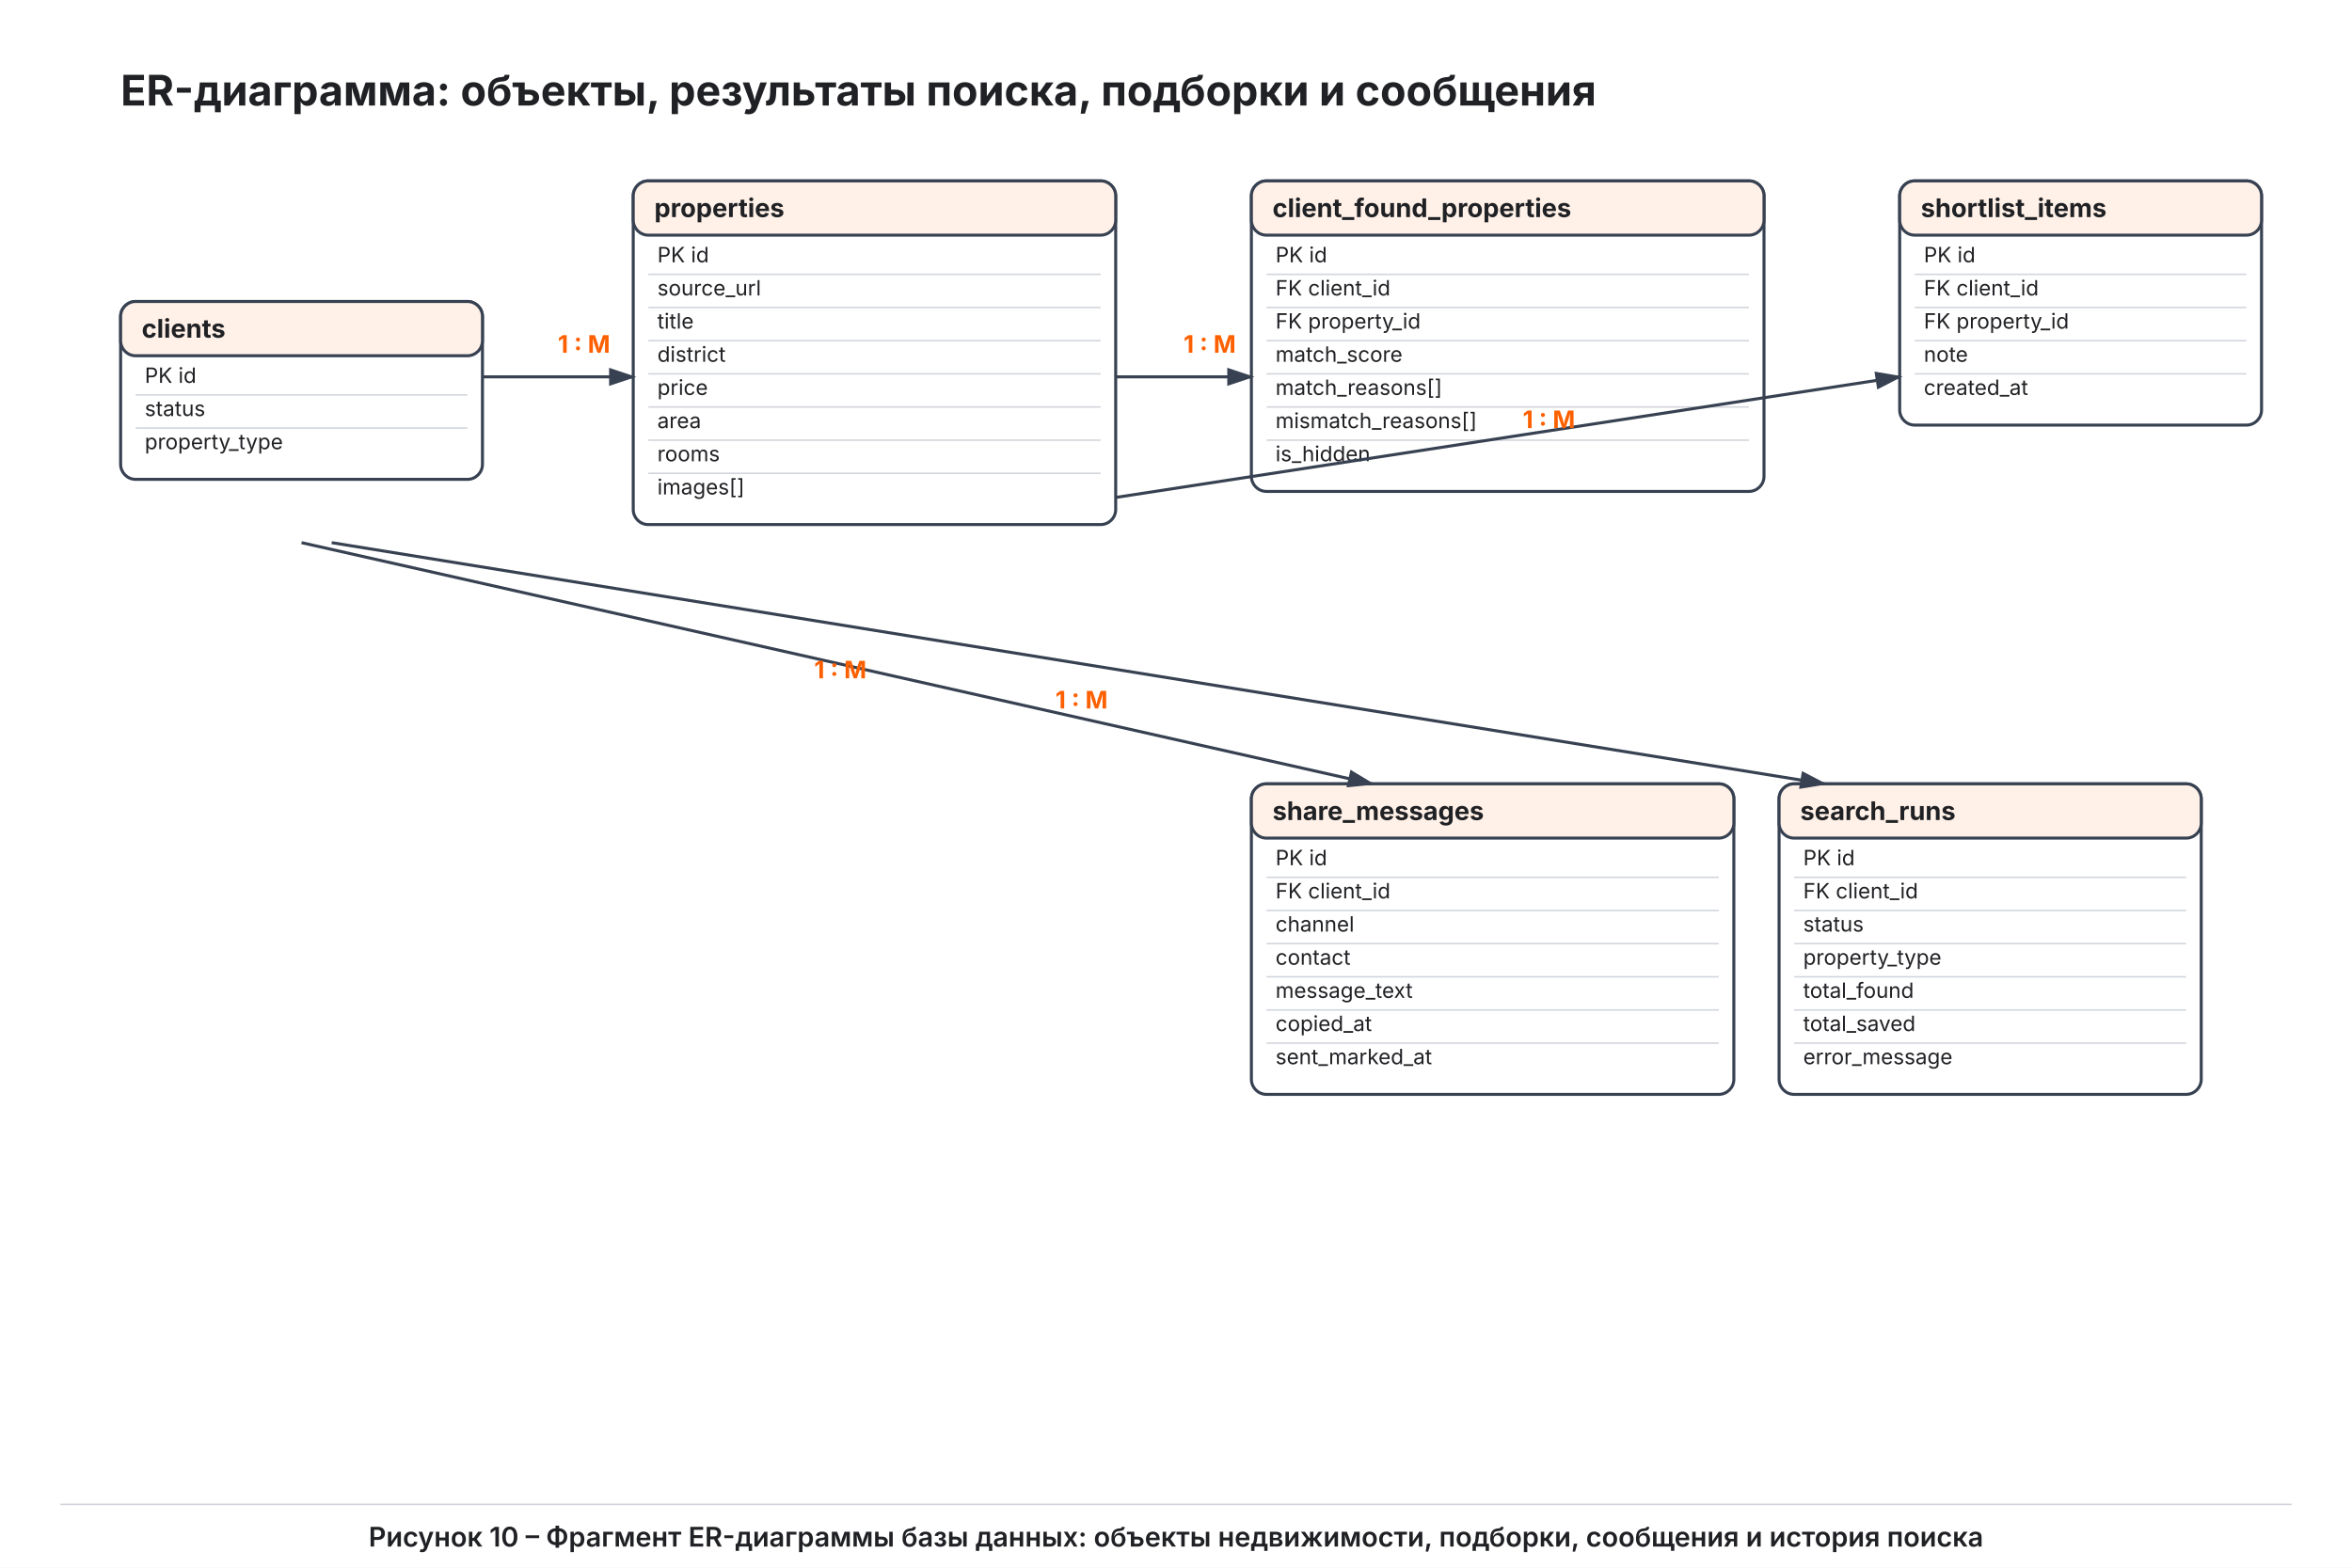
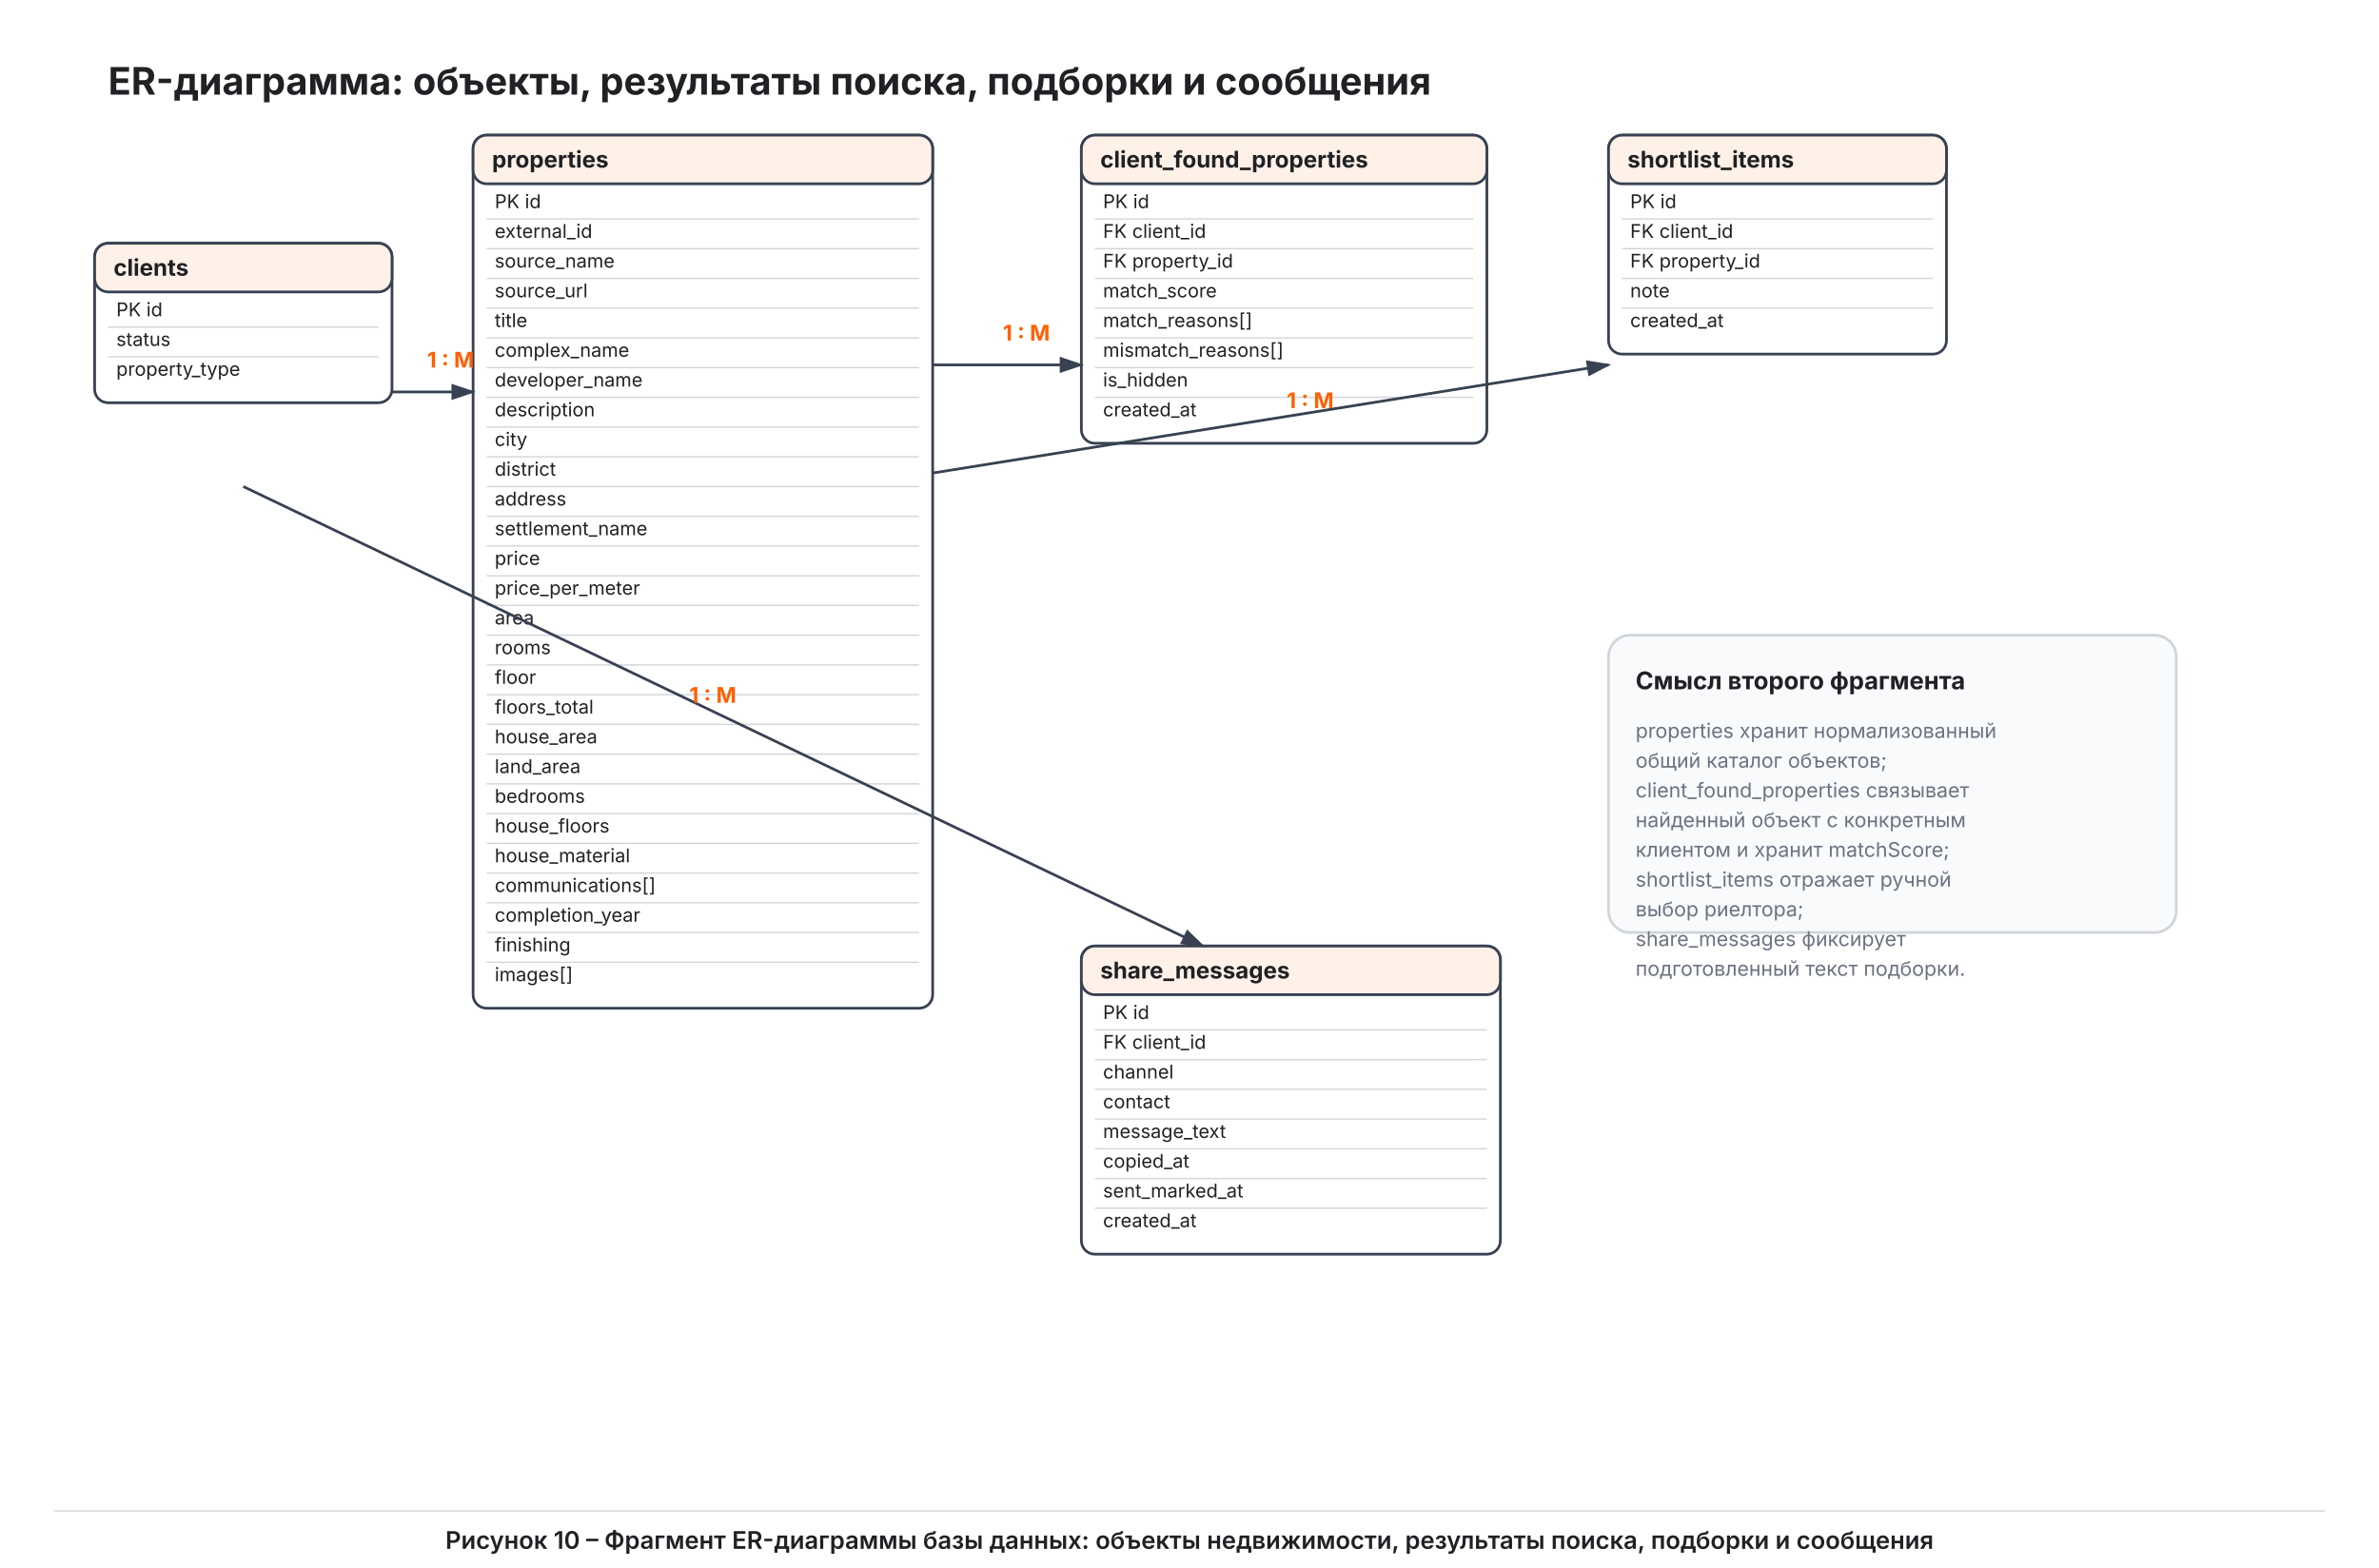
- <svg xmlns="http://www.w3.org/2000/svg" width="1560" height="1040" viewBox="0 0 1560 1040">
-   <rect x="0" y="0" width="1560" height="1040" fill="#ffffff" />
+ <svg xmlns="http://www.w3.org/2000/svg" width="1760" height="1160" viewBox="0 0 1760 1160">
+   <rect x="0" y="0" width="1760" height="1160" fill="#ffffff" />
  <defs>
    <marker id="arrow" markerWidth="10" markerHeight="10" refX="8" refY="3" orient="auto" markerUnits="strokeWidth">
      <path d="M0,0 L0,6 L9,3 z" fill="#374151" />
    </marker>
    <marker id="arrowAccent" markerWidth="10" markerHeight="10" refX="8" refY="3" orient="auto" markerUnits="strokeWidth">
      <path d="M0,0 L0,6 L9,3 z" fill="#fd6000" />
    </marker>
  </defs>
  <text x="80" y="70" font-family="Inter, Arial, sans-serif" font-size="28" font-weight="700" fill="#202124" text-anchor="start">ER-диаграмма: объекты, результаты поиска, подборки и сообщения</text>
-   <rect x="80" y="200" width="240" height="118" rx="10" ry="10" fill="#ffffff" stroke="#374151" stroke-width="2" />
-   <rect x="80" y="200" width="240" height="36" rx="10" ry="10" fill="#fff1e8" stroke="#374151" stroke-width="2" />
-   <text x="94" y="224" font-family="Inter, Arial, sans-serif" font-size="17" font-weight="700" fill="#202124" text-anchor="start">clients</text>
-   <text x="96" y="254" font-family="Inter, Arial, sans-serif" font-size="14" font-weight="400" fill="#202124" text-anchor="start">PK id</text>
-   <line x1="90" y1="262" x2="310" y2="262" stroke="#d1d5db" stroke-width="1" />
-   <text x="96" y="276" font-family="Inter, Arial, sans-serif" font-size="14" font-weight="400" fill="#202124" text-anchor="start">status</text>
-   <line x1="90" y1="284" x2="310" y2="284" stroke="#d1d5db" stroke-width="1" />
-   <text x="96" y="298" font-family="Inter, Arial, sans-serif" font-size="14" font-weight="400" fill="#202124" text-anchor="start">property_type</text>
-   <rect x="420" y="120" width="320" height="228" rx="10" ry="10" fill="#ffffff" stroke="#374151" stroke-width="2" />
-   <rect x="420" y="120" width="320" height="36" rx="10" ry="10" fill="#fff1e8" stroke="#374151" stroke-width="2" />
-   <text x="434" y="144" font-family="Inter, Arial, sans-serif" font-size="17" font-weight="700" fill="#202124" text-anchor="start">properties</text>
-   <text x="436" y="174" font-family="Inter, Arial, sans-serif" font-size="14" font-weight="400" fill="#202124" text-anchor="start">PK id</text>
-   <line x1="430" y1="182" x2="730" y2="182" stroke="#d1d5db" stroke-width="1" />
-   <text x="436" y="196" font-family="Inter, Arial, sans-serif" font-size="14" font-weight="400" fill="#202124" text-anchor="start">source_url</text>
-   <line x1="430" y1="204" x2="730" y2="204" stroke="#d1d5db" stroke-width="1" />
-   <text x="436" y="218" font-family="Inter, Arial, sans-serif" font-size="14" font-weight="400" fill="#202124" text-anchor="start">title</text>
-   <line x1="430" y1="226" x2="730" y2="226" stroke="#d1d5db" stroke-width="1" />
-   <text x="436" y="240" font-family="Inter, Arial, sans-serif" font-size="14" font-weight="400" fill="#202124" text-anchor="start">district</text>
-   <line x1="430" y1="248" x2="730" y2="248" stroke="#d1d5db" stroke-width="1" />
-   <text x="436" y="262" font-family="Inter, Arial, sans-serif" font-size="14" font-weight="400" fill="#202124" text-anchor="start">price</text>
-   <line x1="430" y1="270" x2="730" y2="270" stroke="#d1d5db" stroke-width="1" />
-   <text x="436" y="284" font-family="Inter, Arial, sans-serif" font-size="14" font-weight="400" fill="#202124" text-anchor="start">area</text>
-   <line x1="430" y1="292" x2="730" y2="292" stroke="#d1d5db" stroke-width="1" />
-   <text x="436" y="306" font-family="Inter, Arial, sans-serif" font-size="14" font-weight="400" fill="#202124" text-anchor="start">rooms</text>
-   <line x1="430" y1="314" x2="730" y2="314" stroke="#d1d5db" stroke-width="1" />
-   <text x="436" y="328" font-family="Inter, Arial, sans-serif" font-size="14" font-weight="400" fill="#202124" text-anchor="start">images[]</text>
-   <rect x="830" y="120" width="340" height="206" rx="10" ry="10" fill="#ffffff" stroke="#374151" stroke-width="2" />
-   <rect x="830" y="120" width="340" height="36" rx="10" ry="10" fill="#fff1e8" stroke="#374151" stroke-width="2" />
-   <text x="844" y="144" font-family="Inter, Arial, sans-serif" font-size="17" font-weight="700" fill="#202124" text-anchor="start">client_found_properties</text>
-   <text x="846" y="174" font-family="Inter, Arial, sans-serif" font-size="14" font-weight="400" fill="#202124" text-anchor="start">PK id</text>
-   <line x1="840" y1="182" x2="1160" y2="182" stroke="#d1d5db" stroke-width="1" />
-   <text x="846" y="196" font-family="Inter, Arial, sans-serif" font-size="14" font-weight="400" fill="#202124" text-anchor="start">FK client_id</text>
-   <line x1="840" y1="204" x2="1160" y2="204" stroke="#d1d5db" stroke-width="1" />
-   <text x="846" y="218" font-family="Inter, Arial, sans-serif" font-size="14" font-weight="400" fill="#202124" text-anchor="start">FK property_id</text>
-   <line x1="840" y1="226" x2="1160" y2="226" stroke="#d1d5db" stroke-width="1" />
-   <text x="846" y="240" font-family="Inter, Arial, sans-serif" font-size="14" font-weight="400" fill="#202124" text-anchor="start">match_score</text>
-   <line x1="840" y1="248" x2="1160" y2="248" stroke="#d1d5db" stroke-width="1" />
-   <text x="846" y="262" font-family="Inter, Arial, sans-serif" font-size="14" font-weight="400" fill="#202124" text-anchor="start">match_reasons[]</text>
-   <line x1="840" y1="270" x2="1160" y2="270" stroke="#d1d5db" stroke-width="1" />
-   <text x="846" y="284" font-family="Inter, Arial, sans-serif" font-size="14" font-weight="400" fill="#202124" text-anchor="start">mismatch_reasons[]</text>
-   <line x1="840" y1="292" x2="1160" y2="292" stroke="#d1d5db" stroke-width="1" />
-   <text x="846" y="306" font-family="Inter, Arial, sans-serif" font-size="14" font-weight="400" fill="#202124" text-anchor="start">is_hidden</text>
-   <rect x="1260" y="120" width="240" height="162" rx="10" ry="10" fill="#ffffff" stroke="#374151" stroke-width="2" />
-   <rect x="1260" y="120" width="240" height="36" rx="10" ry="10" fill="#fff1e8" stroke="#374151" stroke-width="2" />
-   <text x="1274" y="144" font-family="Inter, Arial, sans-serif" font-size="17" font-weight="700" fill="#202124" text-anchor="start">shortlist_items</text>
-   <text x="1276" y="174" font-family="Inter, Arial, sans-serif" font-size="14" font-weight="400" fill="#202124" text-anchor="start">PK id</text>
-   <line x1="1270" y1="182" x2="1490" y2="182" stroke="#d1d5db" stroke-width="1" />
-   <text x="1276" y="196" font-family="Inter, Arial, sans-serif" font-size="14" font-weight="400" fill="#202124" text-anchor="start">FK client_id</text>
-   <line x1="1270" y1="204" x2="1490" y2="204" stroke="#d1d5db" stroke-width="1" />
-   <text x="1276" y="218" font-family="Inter, Arial, sans-serif" font-size="14" font-weight="400" fill="#202124" text-anchor="start">FK property_id</text>
-   <line x1="1270" y1="226" x2="1490" y2="226" stroke="#d1d5db" stroke-width="1" />
-   <text x="1276" y="240" font-family="Inter, Arial, sans-serif" font-size="14" font-weight="400" fill="#202124" text-anchor="start">note</text>
-   <line x1="1270" y1="248" x2="1490" y2="248" stroke="#d1d5db" stroke-width="1" />
-   <text x="1276" y="262" font-family="Inter, Arial, sans-serif" font-size="14" font-weight="400" fill="#202124" text-anchor="start">created_at</text>
-   <rect x="830" y="520" width="320" height="206" rx="10" ry="10" fill="#ffffff" stroke="#374151" stroke-width="2" />
-   <rect x="830" y="520" width="320" height="36" rx="10" ry="10" fill="#fff1e8" stroke="#374151" stroke-width="2" />
-   <text x="844" y="544" font-family="Inter, Arial, sans-serif" font-size="17" font-weight="700" fill="#202124" text-anchor="start">share_messages</text>
-   <text x="846" y="574" font-family="Inter, Arial, sans-serif" font-size="14" font-weight="400" fill="#202124" text-anchor="start">PK id</text>
-   <line x1="840" y1="582" x2="1140" y2="582" stroke="#d1d5db" stroke-width="1" />
-   <text x="846" y="596" font-family="Inter, Arial, sans-serif" font-size="14" font-weight="400" fill="#202124" text-anchor="start">FK client_id</text>
-   <line x1="840" y1="604" x2="1140" y2="604" stroke="#d1d5db" stroke-width="1" />
-   <text x="846" y="618" font-family="Inter, Arial, sans-serif" font-size="14" font-weight="400" fill="#202124" text-anchor="start">channel</text>
-   <line x1="840" y1="626" x2="1140" y2="626" stroke="#d1d5db" stroke-width="1" />
-   <text x="846" y="640" font-family="Inter, Arial, sans-serif" font-size="14" font-weight="400" fill="#202124" text-anchor="start">contact</text>
-   <line x1="840" y1="648" x2="1140" y2="648" stroke="#d1d5db" stroke-width="1" />
-   <text x="846" y="662" font-family="Inter, Arial, sans-serif" font-size="14" font-weight="400" fill="#202124" text-anchor="start">message_text</text>
-   <line x1="840" y1="670" x2="1140" y2="670" stroke="#d1d5db" stroke-width="1" />
-   <text x="846" y="684" font-family="Inter, Arial, sans-serif" font-size="14" font-weight="400" fill="#202124" text-anchor="start">copied_at</text>
-   <line x1="840" y1="692" x2="1140" y2="692" stroke="#d1d5db" stroke-width="1" />
-   <text x="846" y="706" font-family="Inter, Arial, sans-serif" font-size="14" font-weight="400" fill="#202124" text-anchor="start">sent_marked_at</text>
-   <rect x="1180" y="520" width="280" height="206" rx="10" ry="10" fill="#ffffff" stroke="#374151" stroke-width="2" />
-   <rect x="1180" y="520" width="280" height="36" rx="10" ry="10" fill="#fff1e8" stroke="#374151" stroke-width="2" />
-   <text x="1194" y="544" font-family="Inter, Arial, sans-serif" font-size="17" font-weight="700" fill="#202124" text-anchor="start">search_runs</text>
-   <text x="1196" y="574" font-family="Inter, Arial, sans-serif" font-size="14" font-weight="400" fill="#202124" text-anchor="start">PK id</text>
-   <line x1="1190" y1="582" x2="1450" y2="582" stroke="#d1d5db" stroke-width="1" />
-   <text x="1196" y="596" font-family="Inter, Arial, sans-serif" font-size="14" font-weight="400" fill="#202124" text-anchor="start">FK client_id</text>
-   <line x1="1190" y1="604" x2="1450" y2="604" stroke="#d1d5db" stroke-width="1" />
-   <text x="1196" y="618" font-family="Inter, Arial, sans-serif" font-size="14" font-weight="400" fill="#202124" text-anchor="start">status</text>
-   <line x1="1190" y1="626" x2="1450" y2="626" stroke="#d1d5db" stroke-width="1" />
-   <text x="1196" y="640" font-family="Inter, Arial, sans-serif" font-size="14" font-weight="400" fill="#202124" text-anchor="start">property_type</text>
-   <line x1="1190" y1="648" x2="1450" y2="648" stroke="#d1d5db" stroke-width="1" />
-   <text x="1196" y="662" font-family="Inter, Arial, sans-serif" font-size="14" font-weight="400" fill="#202124" text-anchor="start">total_found</text>
-   <line x1="1190" y1="670" x2="1450" y2="670" stroke="#d1d5db" stroke-width="1" />
-   <text x="1196" y="684" font-family="Inter, Arial, sans-serif" font-size="14" font-weight="400" fill="#202124" text-anchor="start">total_saved</text>
-   <line x1="1190" y1="692" x2="1450" y2="692" stroke="#d1d5db" stroke-width="1" />
-   <text x="1196" y="706" font-family="Inter, Arial, sans-serif" font-size="14" font-weight="400" fill="#202124" text-anchor="start">error_message</text>
-   <line x1="320" y1="250" x2="420" y2="250" stroke="#374151" stroke-width="2" marker-end="url(#arrow)" />
-   <text x="370" y="234" font-family="Inter, Arial, sans-serif" font-size="16" font-weight="700" fill="#fd6000" text-anchor="start">1 : M</text>
-   <line x1="740" y1="250" x2="830" y2="250" stroke="#374151" stroke-width="2" marker-end="url(#arrow)" />
-   <text x="785" y="234" font-family="Inter, Arial, sans-serif" font-size="16" font-weight="700" fill="#fd6000" text-anchor="start">1 : M</text>
-   <line x1="740" y1="330" x2="1260" y2="250" stroke="#374151" stroke-width="2" marker-end="url(#arrow)" />
-   <text x="1010" y="284" font-family="Inter, Arial, sans-serif" font-size="16" font-weight="700" fill="#fd6000" text-anchor="start">1 : M</text>
-   <line x1="200" y1="360" x2="910" y2="520" stroke="#374151" stroke-width="2" marker-end="url(#arrow)" />
-   <text x="540" y="450" font-family="Inter, Arial, sans-serif" font-size="16" font-weight="700" fill="#fd6000" text-anchor="start">1 : M</text>
-   <line x1="220" y1="360" x2="1210" y2="520" stroke="#374151" stroke-width="2" marker-end="url(#arrow)" />
-   <text x="700" y="470" font-family="Inter, Arial, sans-serif" font-size="16" font-weight="700" fill="#fd6000" text-anchor="start">1 : M</text>
-   <line x1="40" y1="998" x2="1520" y2="998" stroke="#d1d5db" stroke-width="1" />
-   <text x="780" y="1026" font-family="Inter, Arial, sans-serif" font-size="18" font-weight="600" fill="#202124" text-anchor="middle">Рисунок 10 – Фрагмент ER-диаграммы базы данных: объекты недвижимости, подборки, сообщения и история поиска</text>
+   <rect x="70" y="180" width="220" height="118" rx="10" ry="10" fill="#ffffff" stroke="#374151" stroke-width="2" />
+   <rect x="70" y="180" width="220" height="36" rx="10" ry="10" fill="#fff1e8" stroke="#374151" stroke-width="2" />
+   <text x="84" y="204" font-family="Inter, Arial, sans-serif" font-size="17" font-weight="700" fill="#202124" text-anchor="start">clients</text>
+   <text x="86" y="234" font-family="Inter, Arial, sans-serif" font-size="14" font-weight="400" fill="#202124" text-anchor="start">PK id</text>
+   <line x1="80" y1="242" x2="280" y2="242" stroke="#d1d5db" stroke-width="1" />
+   <text x="86" y="256" font-family="Inter, Arial, sans-serif" font-size="14" font-weight="400" fill="#202124" text-anchor="start">status</text>
+   <line x1="80" y1="264" x2="280" y2="264" stroke="#d1d5db" stroke-width="1" />
+   <text x="86" y="278" font-family="Inter, Arial, sans-serif" font-size="14" font-weight="400" fill="#202124" text-anchor="start">property_type</text>
+   <rect x="350" y="100" width="340" height="646" rx="10" ry="10" fill="#ffffff" stroke="#374151" stroke-width="2" />
+   <rect x="350" y="100" width="340" height="36" rx="10" ry="10" fill="#fff1e8" stroke="#374151" stroke-width="2" />
+   <text x="364" y="124" font-family="Inter, Arial, sans-serif" font-size="17" font-weight="700" fill="#202124" text-anchor="start">properties</text>
+   <text x="366" y="154" font-family="Inter, Arial, sans-serif" font-size="14" font-weight="400" fill="#202124" text-anchor="start">PK id</text>
+   <line x1="360" y1="162" x2="680" y2="162" stroke="#d1d5db" stroke-width="1" />
+   <text x="366" y="176" font-family="Inter, Arial, sans-serif" font-size="14" font-weight="400" fill="#202124" text-anchor="start">external_id</text>
+   <line x1="360" y1="184" x2="680" y2="184" stroke="#d1d5db" stroke-width="1" />
+   <text x="366" y="198" font-family="Inter, Arial, sans-serif" font-size="14" font-weight="400" fill="#202124" text-anchor="start">source_name</text>
+   <line x1="360" y1="206" x2="680" y2="206" stroke="#d1d5db" stroke-width="1" />
+   <text x="366" y="220" font-family="Inter, Arial, sans-serif" font-size="14" font-weight="400" fill="#202124" text-anchor="start">source_url</text>
+   <line x1="360" y1="228" x2="680" y2="228" stroke="#d1d5db" stroke-width="1" />
+   <text x="366" y="242" font-family="Inter, Arial, sans-serif" font-size="14" font-weight="400" fill="#202124" text-anchor="start">title</text>
+   <line x1="360" y1="250" x2="680" y2="250" stroke="#d1d5db" stroke-width="1" />
+   <text x="366" y="264" font-family="Inter, Arial, sans-serif" font-size="14" font-weight="400" fill="#202124" text-anchor="start">complex_name</text>
+   <line x1="360" y1="272" x2="680" y2="272" stroke="#d1d5db" stroke-width="1" />
+   <text x="366" y="286" font-family="Inter, Arial, sans-serif" font-size="14" font-weight="400" fill="#202124" text-anchor="start">developer_name</text>
+   <line x1="360" y1="294" x2="680" y2="294" stroke="#d1d5db" stroke-width="1" />
+   <text x="366" y="308" font-family="Inter, Arial, sans-serif" font-size="14" font-weight="400" fill="#202124" text-anchor="start">description</text>
+   <line x1="360" y1="316" x2="680" y2="316" stroke="#d1d5db" stroke-width="1" />
+   <text x="366" y="330" font-family="Inter, Arial, sans-serif" font-size="14" font-weight="400" fill="#202124" text-anchor="start">city</text>
+   <line x1="360" y1="338" x2="680" y2="338" stroke="#d1d5db" stroke-width="1" />
+   <text x="366" y="352" font-family="Inter, Arial, sans-serif" font-size="14" font-weight="400" fill="#202124" text-anchor="start">district</text>
+   <line x1="360" y1="360" x2="680" y2="360" stroke="#d1d5db" stroke-width="1" />
+   <text x="366" y="374" font-family="Inter, Arial, sans-serif" font-size="14" font-weight="400" fill="#202124" text-anchor="start">address</text>
+   <line x1="360" y1="382" x2="680" y2="382" stroke="#d1d5db" stroke-width="1" />
+   <text x="366" y="396" font-family="Inter, Arial, sans-serif" font-size="14" font-weight="400" fill="#202124" text-anchor="start">settlement_name</text>
+   <line x1="360" y1="404" x2="680" y2="404" stroke="#d1d5db" stroke-width="1" />
+   <text x="366" y="418" font-family="Inter, Arial, sans-serif" font-size="14" font-weight="400" fill="#202124" text-anchor="start">price</text>
+   <line x1="360" y1="426" x2="680" y2="426" stroke="#d1d5db" stroke-width="1" />
+   <text x="366" y="440" font-family="Inter, Arial, sans-serif" font-size="14" font-weight="400" fill="#202124" text-anchor="start">price_per_meter</text>
+   <line x1="360" y1="448" x2="680" y2="448" stroke="#d1d5db" stroke-width="1" />
+   <text x="366" y="462" font-family="Inter, Arial, sans-serif" font-size="14" font-weight="400" fill="#202124" text-anchor="start">area</text>
+   <line x1="360" y1="470" x2="680" y2="470" stroke="#d1d5db" stroke-width="1" />
+   <text x="366" y="484" font-family="Inter, Arial, sans-serif" font-size="14" font-weight="400" fill="#202124" text-anchor="start">rooms</text>
+   <line x1="360" y1="492" x2="680" y2="492" stroke="#d1d5db" stroke-width="1" />
+   <text x="366" y="506" font-family="Inter, Arial, sans-serif" font-size="14" font-weight="400" fill="#202124" text-anchor="start">floor</text>
+   <line x1="360" y1="514" x2="680" y2="514" stroke="#d1d5db" stroke-width="1" />
+   <text x="366" y="528" font-family="Inter, Arial, sans-serif" font-size="14" font-weight="400" fill="#202124" text-anchor="start">floors_total</text>
+   <line x1="360" y1="536" x2="680" y2="536" stroke="#d1d5db" stroke-width="1" />
+   <text x="366" y="550" font-family="Inter, Arial, sans-serif" font-size="14" font-weight="400" fill="#202124" text-anchor="start">house_area</text>
+   <line x1="360" y1="558" x2="680" y2="558" stroke="#d1d5db" stroke-width="1" />
+   <text x="366" y="572" font-family="Inter, Arial, sans-serif" font-size="14" font-weight="400" fill="#202124" text-anchor="start">land_area</text>
+   <line x1="360" y1="580" x2="680" y2="580" stroke="#d1d5db" stroke-width="1" />
+   <text x="366" y="594" font-family="Inter, Arial, sans-serif" font-size="14" font-weight="400" fill="#202124" text-anchor="start">bedrooms</text>
+   <line x1="360" y1="602" x2="680" y2="602" stroke="#d1d5db" stroke-width="1" />
+   <text x="366" y="616" font-family="Inter, Arial, sans-serif" font-size="14" font-weight="400" fill="#202124" text-anchor="start">house_floors</text>
+   <line x1="360" y1="624" x2="680" y2="624" stroke="#d1d5db" stroke-width="1" />
+   <text x="366" y="638" font-family="Inter, Arial, sans-serif" font-size="14" font-weight="400" fill="#202124" text-anchor="start">house_material</text>
+   <line x1="360" y1="646" x2="680" y2="646" stroke="#d1d5db" stroke-width="1" />
+   <text x="366" y="660" font-family="Inter, Arial, sans-serif" font-size="14" font-weight="400" fill="#202124" text-anchor="start">communications[]</text>
+   <line x1="360" y1="668" x2="680" y2="668" stroke="#d1d5db" stroke-width="1" />
+   <text x="366" y="682" font-family="Inter, Arial, sans-serif" font-size="14" font-weight="400" fill="#202124" text-anchor="start">completion_year</text>
+   <line x1="360" y1="690" x2="680" y2="690" stroke="#d1d5db" stroke-width="1" />
+   <text x="366" y="704" font-family="Inter, Arial, sans-serif" font-size="14" font-weight="400" fill="#202124" text-anchor="start">finishing</text>
+   <line x1="360" y1="712" x2="680" y2="712" stroke="#d1d5db" stroke-width="1" />
+   <text x="366" y="726" font-family="Inter, Arial, sans-serif" font-size="14" font-weight="400" fill="#202124" text-anchor="start">images[]</text>
+   <rect x="800" y="100" width="300" height="228" rx="10" ry="10" fill="#ffffff" stroke="#374151" stroke-width="2" />
+   <rect x="800" y="100" width="300" height="36" rx="10" ry="10" fill="#fff1e8" stroke="#374151" stroke-width="2" />
+   <text x="814" y="124" font-family="Inter, Arial, sans-serif" font-size="17" font-weight="700" fill="#202124" text-anchor="start">client_found_properties</text>
+   <text x="816" y="154" font-family="Inter, Arial, sans-serif" font-size="14" font-weight="400" fill="#202124" text-anchor="start">PK id</text>
+   <line x1="810" y1="162" x2="1090" y2="162" stroke="#d1d5db" stroke-width="1" />
+   <text x="816" y="176" font-family="Inter, Arial, sans-serif" font-size="14" font-weight="400" fill="#202124" text-anchor="start">FK client_id</text>
+   <line x1="810" y1="184" x2="1090" y2="184" stroke="#d1d5db" stroke-width="1" />
+   <text x="816" y="198" font-family="Inter, Arial, sans-serif" font-size="14" font-weight="400" fill="#202124" text-anchor="start">FK property_id</text>
+   <line x1="810" y1="206" x2="1090" y2="206" stroke="#d1d5db" stroke-width="1" />
+   <text x="816" y="220" font-family="Inter, Arial, sans-serif" font-size="14" font-weight="400" fill="#202124" text-anchor="start">match_score</text>
+   <line x1="810" y1="228" x2="1090" y2="228" stroke="#d1d5db" stroke-width="1" />
+   <text x="816" y="242" font-family="Inter, Arial, sans-serif" font-size="14" font-weight="400" fill="#202124" text-anchor="start">match_reasons[]</text>
+   <line x1="810" y1="250" x2="1090" y2="250" stroke="#d1d5db" stroke-width="1" />
+   <text x="816" y="264" font-family="Inter, Arial, sans-serif" font-size="14" font-weight="400" fill="#202124" text-anchor="start">mismatch_reasons[]</text>
+   <line x1="810" y1="272" x2="1090" y2="272" stroke="#d1d5db" stroke-width="1" />
+   <text x="816" y="286" font-family="Inter, Arial, sans-serif" font-size="14" font-weight="400" fill="#202124" text-anchor="start">is_hidden</text>
+   <line x1="810" y1="294" x2="1090" y2="294" stroke="#d1d5db" stroke-width="1" />
+   <text x="816" y="308" font-family="Inter, Arial, sans-serif" font-size="14" font-weight="400" fill="#202124" text-anchor="start">created_at</text>
+   <rect x="1190" y="100" width="250" height="162" rx="10" ry="10" fill="#ffffff" stroke="#374151" stroke-width="2" />
+   <rect x="1190" y="100" width="250" height="36" rx="10" ry="10" fill="#fff1e8" stroke="#374151" stroke-width="2" />
+   <text x="1204" y="124" font-family="Inter, Arial, sans-serif" font-size="17" font-weight="700" fill="#202124" text-anchor="start">shortlist_items</text>
+   <text x="1206" y="154" font-family="Inter, Arial, sans-serif" font-size="14" font-weight="400" fill="#202124" text-anchor="start">PK id</text>
+   <line x1="1200" y1="162" x2="1430" y2="162" stroke="#d1d5db" stroke-width="1" />
+   <text x="1206" y="176" font-family="Inter, Arial, sans-serif" font-size="14" font-weight="400" fill="#202124" text-anchor="start">FK client_id</text>
+   <line x1="1200" y1="184" x2="1430" y2="184" stroke="#d1d5db" stroke-width="1" />
+   <text x="1206" y="198" font-family="Inter, Arial, sans-serif" font-size="14" font-weight="400" fill="#202124" text-anchor="start">FK property_id</text>
+   <line x1="1200" y1="206" x2="1430" y2="206" stroke="#d1d5db" stroke-width="1" />
+   <text x="1206" y="220" font-family="Inter, Arial, sans-serif" font-size="14" font-weight="400" fill="#202124" text-anchor="start">note</text>
+   <line x1="1200" y1="228" x2="1430" y2="228" stroke="#d1d5db" stroke-width="1" />
+   <text x="1206" y="242" font-family="Inter, Arial, sans-serif" font-size="14" font-weight="400" fill="#202124" text-anchor="start">created_at</text>
+   <rect x="800" y="700" width="310" height="228" rx="10" ry="10" fill="#ffffff" stroke="#374151" stroke-width="2" />
+   <rect x="800" y="700" width="310" height="36" rx="10" ry="10" fill="#fff1e8" stroke="#374151" stroke-width="2" />
+   <text x="814" y="724" font-family="Inter, Arial, sans-serif" font-size="17" font-weight="700" fill="#202124" text-anchor="start">share_messages</text>
+   <text x="816" y="754" font-family="Inter, Arial, sans-serif" font-size="14" font-weight="400" fill="#202124" text-anchor="start">PK id</text>
+   <line x1="810" y1="762" x2="1100" y2="762" stroke="#d1d5db" stroke-width="1" />
+   <text x="816" y="776" font-family="Inter, Arial, sans-serif" font-size="14" font-weight="400" fill="#202124" text-anchor="start">FK client_id</text>
+   <line x1="810" y1="784" x2="1100" y2="784" stroke="#d1d5db" stroke-width="1" />
+   <text x="816" y="798" font-family="Inter, Arial, sans-serif" font-size="14" font-weight="400" fill="#202124" text-anchor="start">channel</text>
+   <line x1="810" y1="806" x2="1100" y2="806" stroke="#d1d5db" stroke-width="1" />
+   <text x="816" y="820" font-family="Inter, Arial, sans-serif" font-size="14" font-weight="400" fill="#202124" text-anchor="start">contact</text>
+   <line x1="810" y1="828" x2="1100" y2="828" stroke="#d1d5db" stroke-width="1" />
+   <text x="816" y="842" font-family="Inter, Arial, sans-serif" font-size="14" font-weight="400" fill="#202124" text-anchor="start">message_text</text>
+   <line x1="810" y1="850" x2="1100" y2="850" stroke="#d1d5db" stroke-width="1" />
+   <text x="816" y="864" font-family="Inter, Arial, sans-serif" font-size="14" font-weight="400" fill="#202124" text-anchor="start">copied_at</text>
+   <line x1="810" y1="872" x2="1100" y2="872" stroke="#d1d5db" stroke-width="1" />
+   <text x="816" y="886" font-family="Inter, Arial, sans-serif" font-size="14" font-weight="400" fill="#202124" text-anchor="start">sent_marked_at</text>
+   <line x1="810" y1="894" x2="1100" y2="894" stroke="#d1d5db" stroke-width="1" />
+   <text x="816" y="908" font-family="Inter, Arial, sans-serif" font-size="14" font-weight="400" fill="#202124" text-anchor="start">created_at</text>
+   <line x1="290" y1="290" x2="350" y2="290" stroke="#374151" stroke-width="2" marker-end="url(#arrow)" />
+   <text x="316" y="272" font-family="Inter, Arial, sans-serif" font-size="16" font-weight="700" fill="#fd6000" text-anchor="start">1 : M</text>
+   <line x1="690" y1="270" x2="800" y2="270" stroke="#374151" stroke-width="2" marker-end="url(#arrow)" />
+   <text x="742" y="252" font-family="Inter, Arial, sans-serif" font-size="16" font-weight="700" fill="#fd6000" text-anchor="start">1 : M</text>
+   <line x1="690" y1="350" x2="1190" y2="270" stroke="#374151" stroke-width="2" marker-end="url(#arrow)" />
+   <text x="952" y="302" font-family="Inter, Arial, sans-serif" font-size="16" font-weight="700" fill="#fd6000" text-anchor="start">1 : M</text>
+   <line x1="180" y1="360" x2="890" y2="700" stroke="#374151" stroke-width="2" marker-end="url(#arrow)" />
+   <text x="510" y="520" font-family="Inter, Arial, sans-serif" font-size="16" font-weight="700" fill="#fd6000" text-anchor="start">1 : M</text>
+   <rect x="1190" y="470" width="420" height="220" rx="16" ry="16" fill="#f8fafc" stroke="#d1d5db" stroke-width="2" />
+   <text x="1210" y="510" font-family="Inter, Arial, sans-serif" font-size="18" font-weight="700" fill="#202124" text-anchor="start">Смысл второго фрагмента</text>
+   <text x="1210" y="546" font-family="Inter, Arial, sans-serif" font-size="15" font-weight="400" fill="#6b7280" text-anchor="start">properties хранит нормализованный</text>
+   <text x="1210" y="568" font-family="Inter, Arial, sans-serif" font-size="15" font-weight="400" fill="#6b7280" text-anchor="start">общий каталог объектов;</text>
+   <text x="1210" y="590" font-family="Inter, Arial, sans-serif" font-size="15" font-weight="400" fill="#6b7280" text-anchor="start">client_found_properties связывает</text>
+   <text x="1210" y="612" font-family="Inter, Arial, sans-serif" font-size="15" font-weight="400" fill="#6b7280" text-anchor="start">найденный объект с конкретным</text>
+   <text x="1210" y="634" font-family="Inter, Arial, sans-serif" font-size="15" font-weight="400" fill="#6b7280" text-anchor="start">клиентом и хранит matchScore;</text>
+   <text x="1210" y="656" font-family="Inter, Arial, sans-serif" font-size="15" font-weight="400" fill="#6b7280" text-anchor="start">shortlist_items отражает ручной</text>
+   <text x="1210" y="678" font-family="Inter, Arial, sans-serif" font-size="15" font-weight="400" fill="#6b7280" text-anchor="start">выбор риелтора;</text>
+   <text x="1210" y="700" font-family="Inter, Arial, sans-serif" font-size="15" font-weight="400" fill="#6b7280" text-anchor="start">share_messages фиксирует</text>
+   <text x="1210" y="722" font-family="Inter, Arial, sans-serif" font-size="15" font-weight="400" fill="#6b7280" text-anchor="start">подготовленный текст подборки.</text>
+   <line x1="40" y1="1118" x2="1720" y2="1118" stroke="#d1d5db" stroke-width="1" />
+   <text x="880" y="1146" font-family="Inter, Arial, sans-serif" font-size="18" font-weight="600" fill="#202124" text-anchor="middle">Рисунок 10 – Фрагмент ER-диаграммы базы данных: объекты недвижимости, результаты поиска, подборки и сообщения</text>
</svg>
